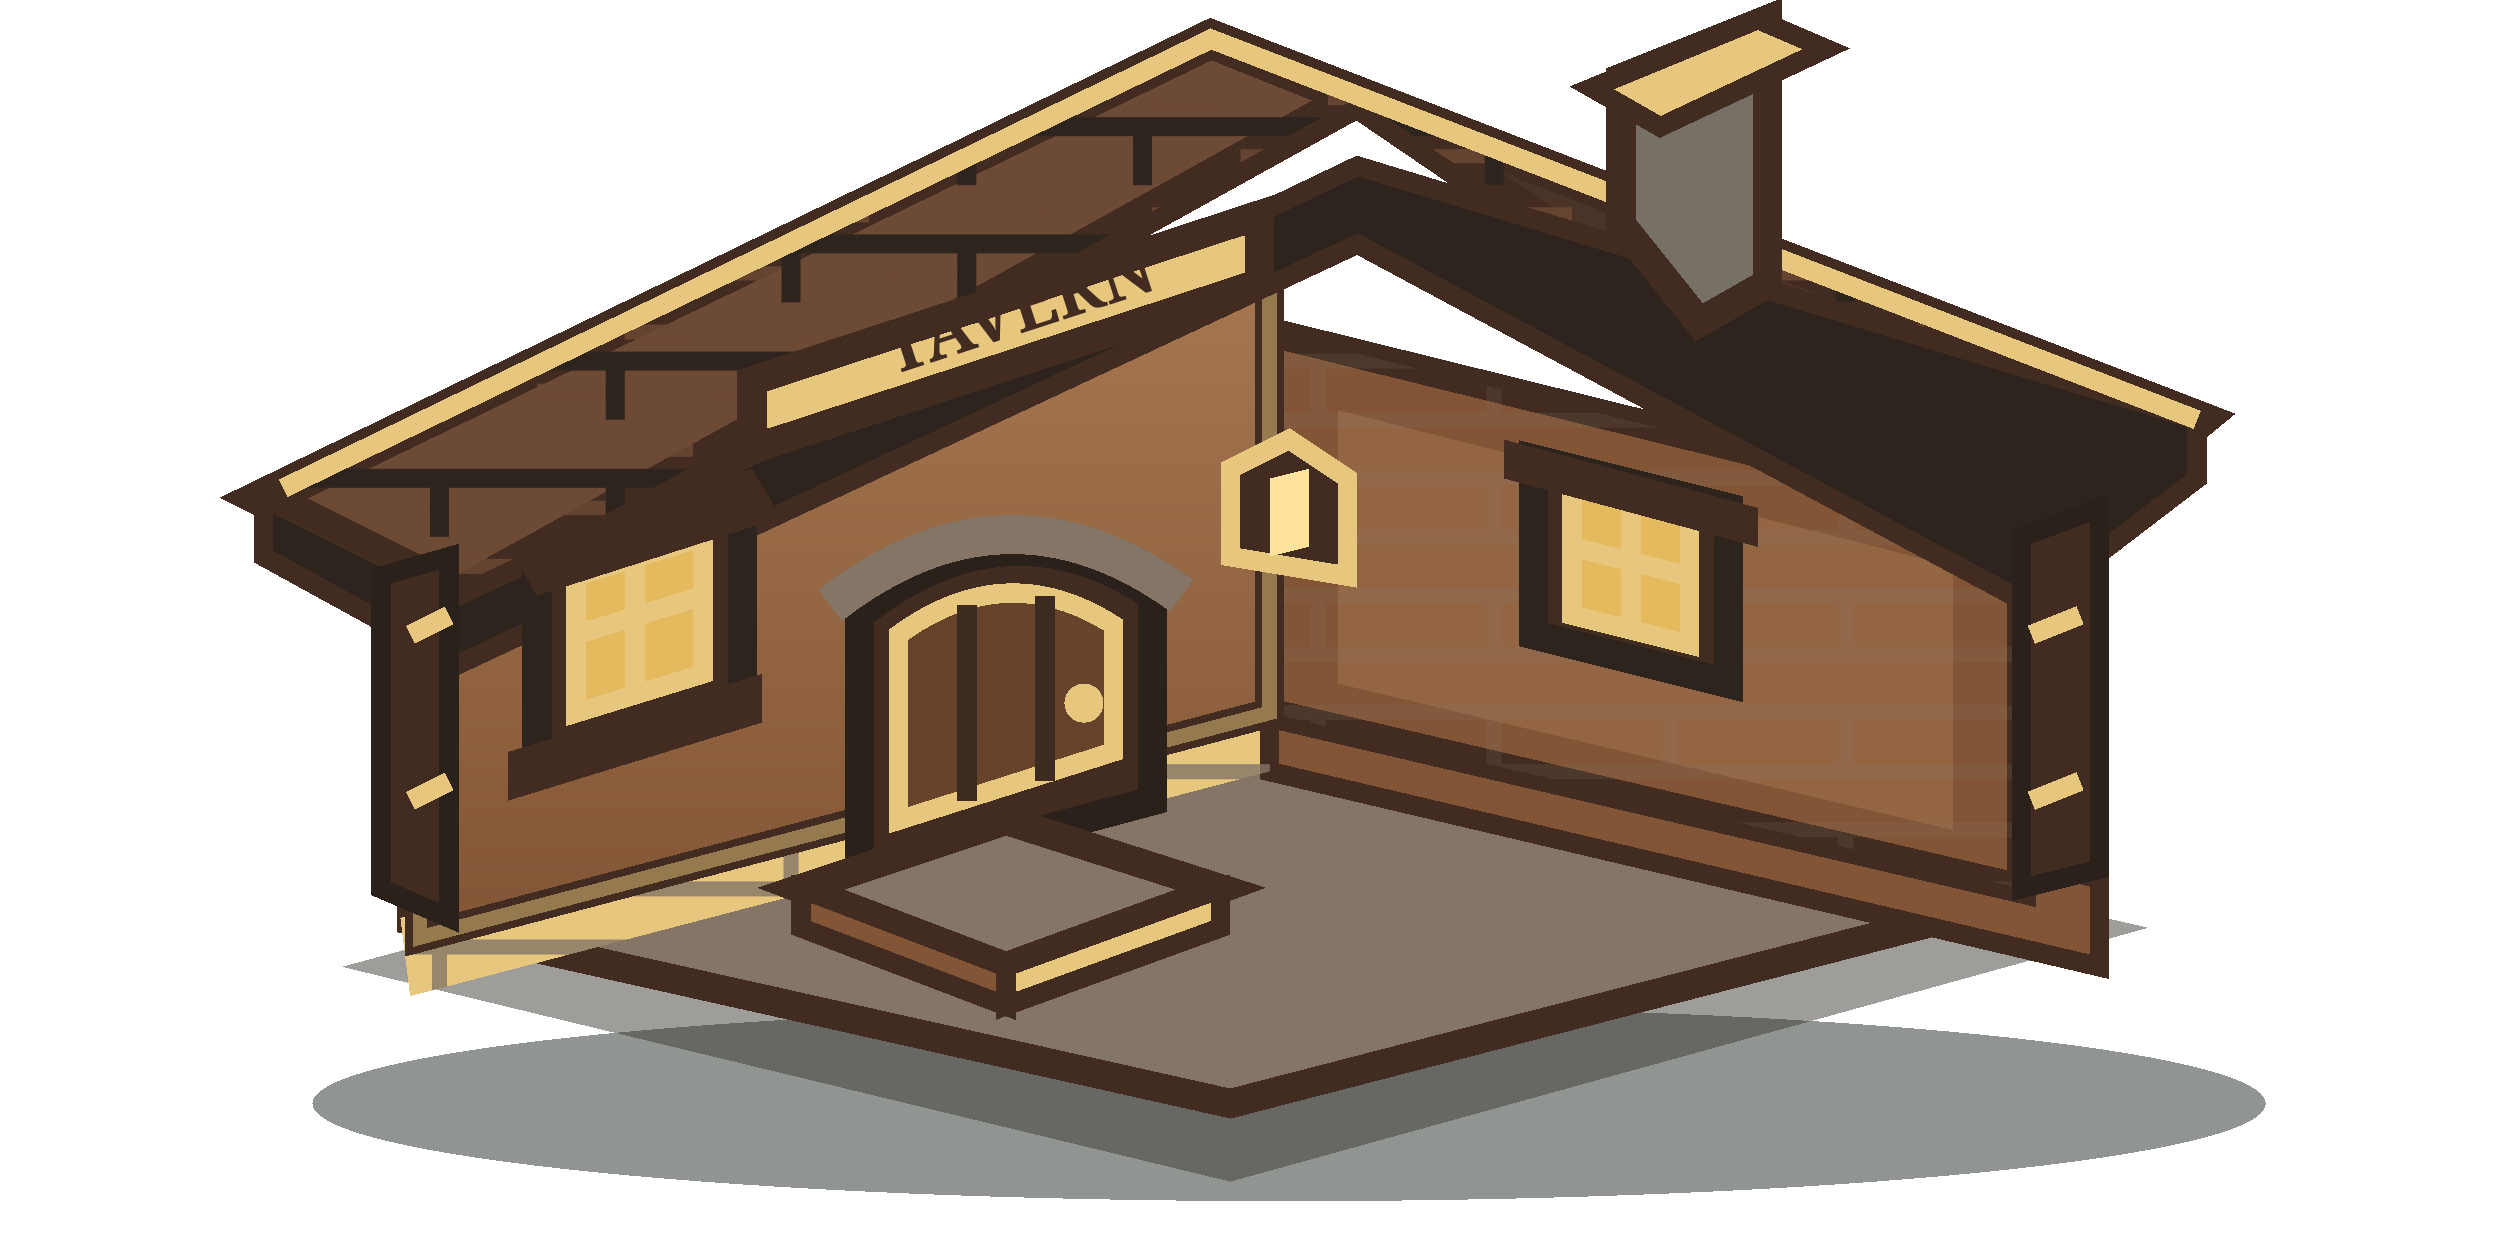
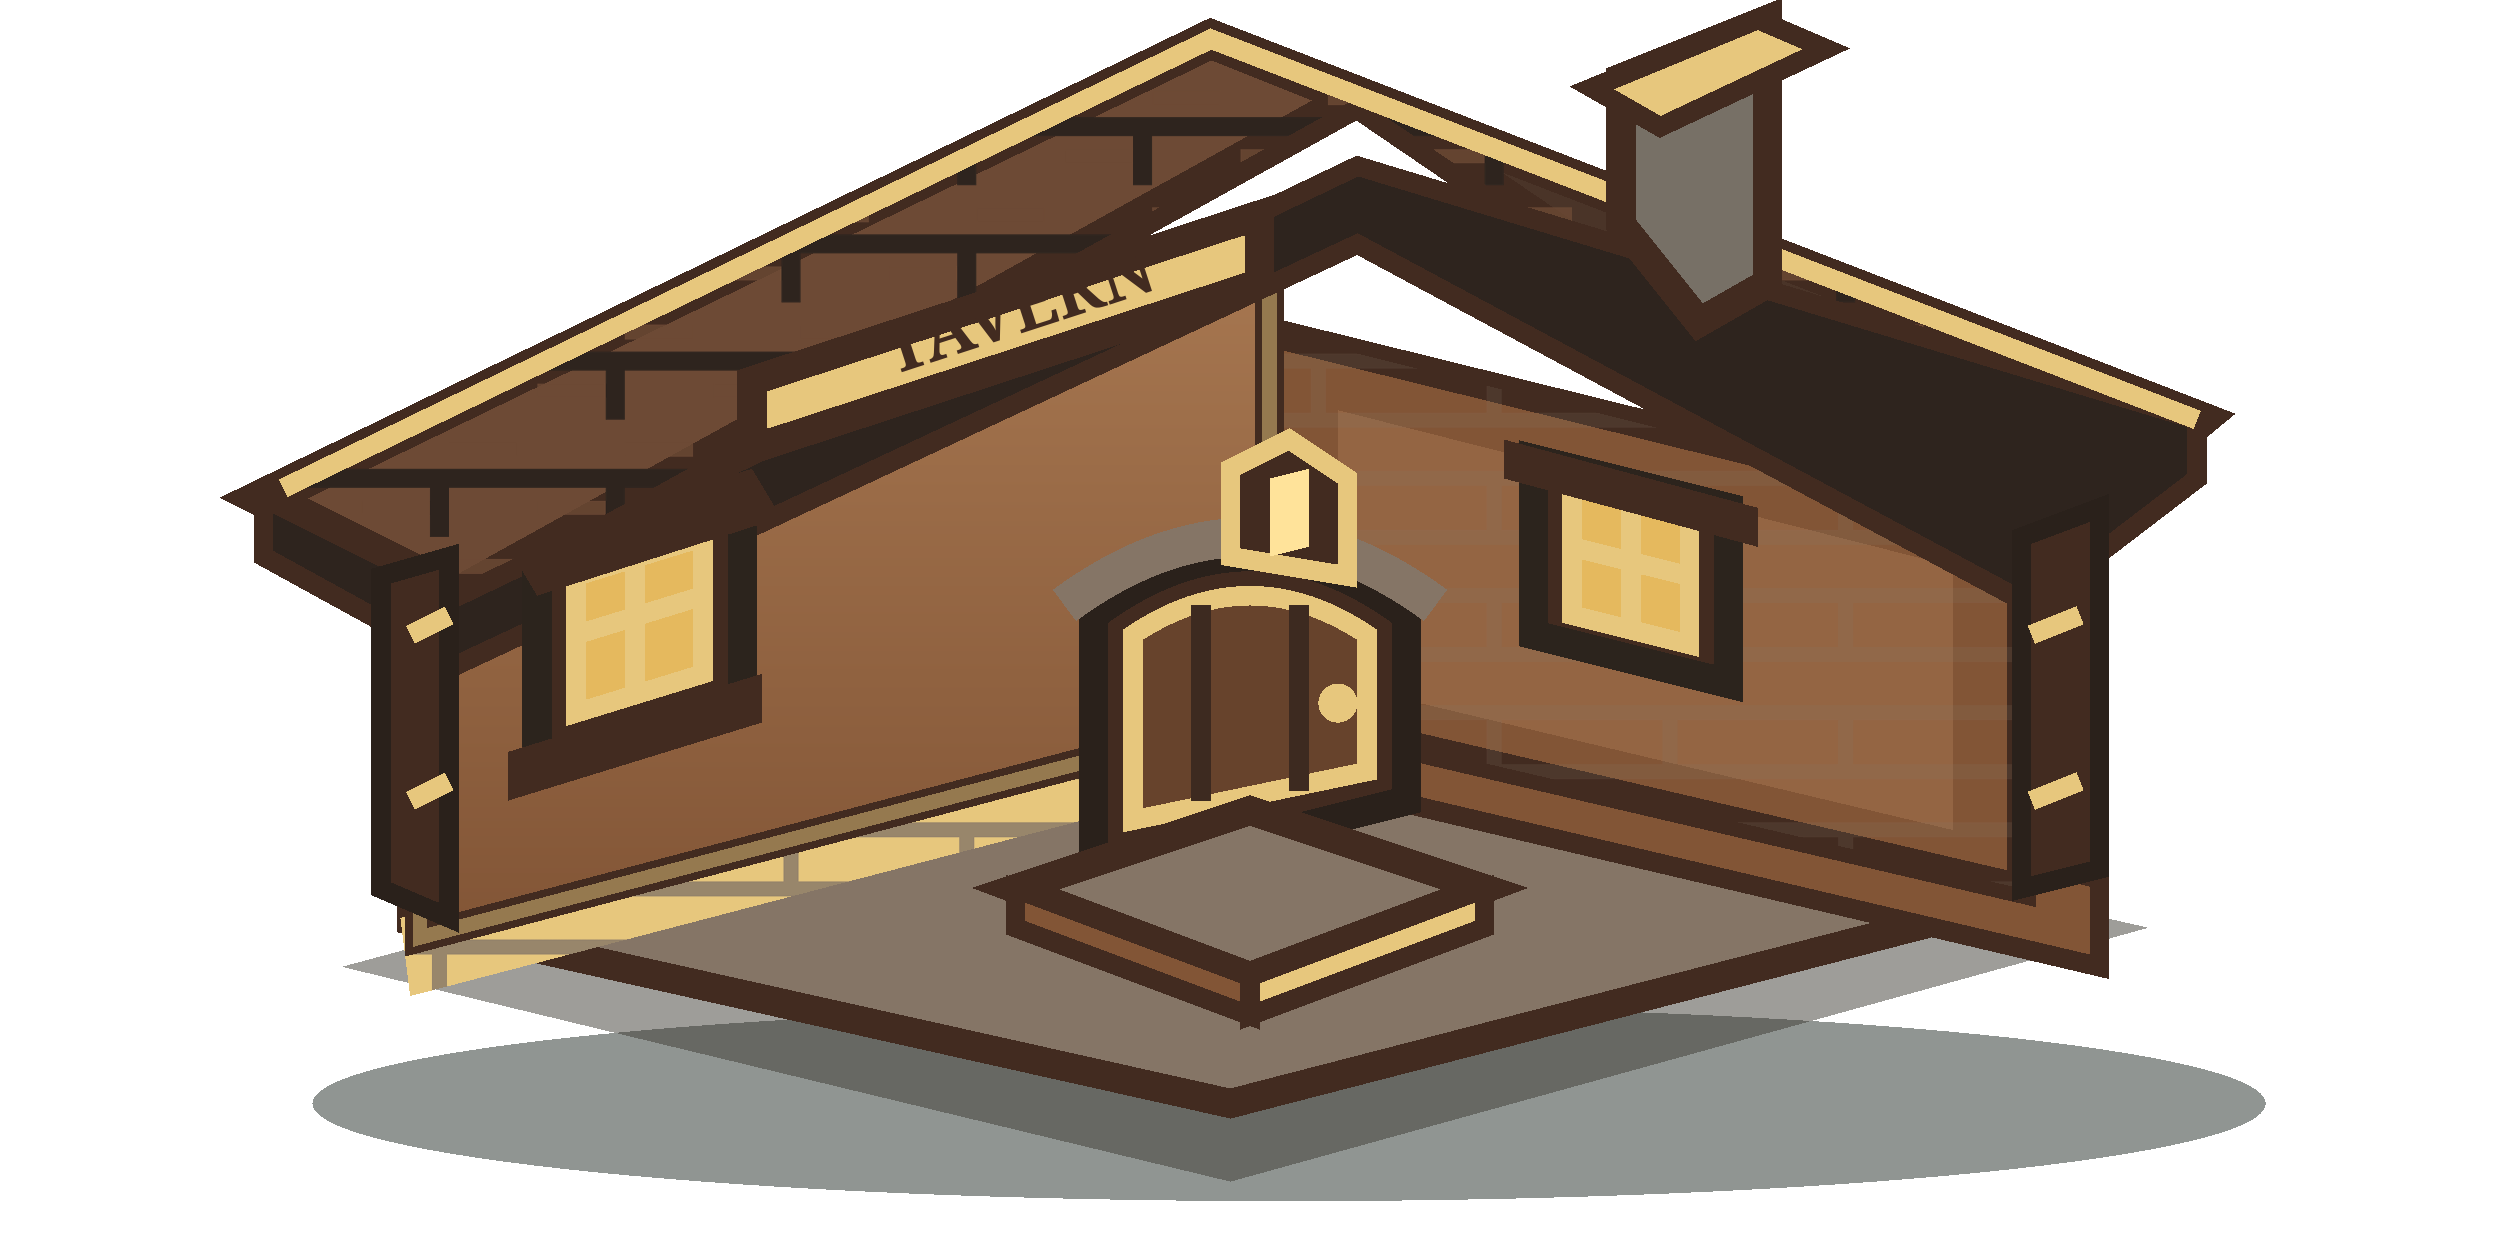
<svg xmlns="http://www.w3.org/2000/svg" viewBox="0 0 256 128" shape-rendering="crispEdges">
  <defs>
    <linearGradient id="front" x1="0" y1="0" x2="0" y2="1">
      <stop stop-color="#a87851" />
      <stop offset="1" stop-color="#825536" />
    </linearGradient>
    <pattern id="tiles" width="18" height="12" patternUnits="userSpaceOnUse">
      <path d="M0 1H18M9 1V7" stroke="#2e241e" stroke-width="2" />
      <path d="M1 4H8M10 10H17" stroke="#6d4a35" stroke-width="1.5" opacity=".8" />
    </pattern>
    <pattern id="block" width="18" height="12" patternUnits="userSpaceOnUse">
      <path d="M0 1H18M9 1V7M0 7H18" stroke="#857566" stroke-width="1.5" opacity=".8" />
    </pattern>
  </defs>
  <ellipse cx="132" cy="113" rx="100" ry="10" fill="#17221b" opacity=".48" />
  <path d="M35 99 128 74 220 95 126 121Z" fill="#3d3c33" opacity=".5" />
  <path d="M41 94 130 70 215 90 126 113Z" fill="#857566" stroke="#422b20" stroke-width="3" />
  <path d="M41 94 130 70 130 79 42 102Z" fill="#e7c77d" />
  <path d="M130 70 215 90 215 99 130 79Z" fill="#825536" stroke="#422b20" stroke-width="2" />
  <path d="M42 97 130 74 130 79 42 102Z" fill="url(#block)" />
  <path d="M130 34 207 53 207 91 130 73Z" fill="#825536" stroke="#422b20" stroke-width="3" />
  <path d="M137 42 200 58 200 85 137 70Z" fill="#a87851" opacity=".48" />
  <path d="M130 34 207 53 207 91 130 73Z" fill="url(#block)" opacity="0.22" />
  <path d="M43 53 130 24 130 73 43 96Z" fill="url(#front)" stroke="#422b20" stroke-width="3" />
  <path d="M43 53 130 24 130 73 43 96Z" fill="none" stroke="#e7c77d" stroke-width="1.5" opacity=".5" />
  <path d="M27 51 124 4 139 10 47 61Z" fill="#6d4a35" stroke="#422b20" stroke-width="4" />
  <path d="M124 4 225 43 208 57 139 10Z" fill="#4a3428" stroke="#422b20" stroke-width="4" />
  <path d="M27 51 124 4 139 10 47 61Z" fill="url(#tiles)" />
  <path d="M124 4 225 43 208 57 139 10Z" fill="url(#tiles)" />
  <path d="M27 51 47 61 139 17 225 43 225 49 208 62 139 25 47 68 27 57Z" fill="#2e241e" stroke="#422b20" stroke-width="2" />
  <path d="M29 50 124 4 225 43" fill="none" stroke="#e7c77d" stroke-width="2" />
  <path d="M166 23 166 8 181 2 181 29 174 33Z" fill="#777066" stroke="#422b20" stroke-width="3" />
  <path d="M163 9 180 2 187 5 170 13Z" fill="#e7c77d" stroke="#422b20" stroke-width="2" />
  <path d="M55 58 76 51 76 72 55 78Z" fill="#422b20" stroke="#2c241d" stroke-width="3" />
  <path d="M59 59 72 55 72 69 59 73Z" fill="#e5b95e" stroke="#e7c77d" stroke-width="2" />
  <path d="M65 57V71M59 65 72 61" stroke="#e7c77d" stroke-width="2" />
  <path d="M52 56 77 48 80 53 55 61Z" fill="#422b20" />
  <path d="M52 77 78 69 78 74 52 82Z" fill="#422b20" />
  <path d="M157 47 177 52 177 70 157 65Z" fill="#422b20" stroke="#2c241d" stroke-width="3" />
  <path d="M161 49 173 53 173 66 161 63Z" fill="#e5b95e" stroke="#e7c77d" stroke-width="2" />
  <path d="M167 51V64M161 56 173 59" stroke="#e7c77d" stroke-width="2" />
  <path d="M154 45 180 52 180 56 154 49Z" fill="#422b20" />
-   <path d="M88 79V63Q103 51 118 61V71L118 82 88 90Z" fill="#422b20" stroke="#2a211b" stroke-width="3" />
-   <path d="M92 77V65Q103 57 114 64V77L92 84Z" fill="#67432c" stroke="#e7c77d" stroke-width="2" />
-   <path d="M99 62V82M107 61V80" stroke="#3d2a20" stroke-width="2" />
-   <circle cx="111" cy="72" r="2" fill="#e7c77d" />
-   <path d="M85 62Q103 48 121 61" fill="none" stroke="#857566" stroke-width="4" />
-   <path d="M82 91 103 84 125 91 103 99Z" fill="#857566" stroke="#422b20" stroke-width="3" />
-   <path d="M82 91 103 99 103 103 82 95Z" fill="#825536" stroke="#422b20" stroke-width="2" />
-   <path d="M103 99 125 91 125 95 103 103Z" fill="#e7c77d" stroke="#422b20" stroke-width="2" />
+   <path d="M112 80V63Q128 51 144 63V82L112 90Z" fill="#422b20" stroke="#2a211b" stroke-width="3" />
+   <path d="M116 78V65Q128 57 140 65V79L116 84Z" fill="#67432c" stroke="#e7c77d" stroke-width="2" />
+   <path d="M123 62V82M133 62V81" stroke="#3d2a20" stroke-width="2" />
+   <circle cx="137" cy="72" r="2" fill="#e7c77d" />
+   <path d="M109 62Q128 48 147 62" fill="none" stroke="#857566" stroke-width="4" />
+   <path d="M104 91 128 83 152 91 128 100Z" fill="#857566" stroke="#422b20" stroke-width="3" />
+   <path d="M104 91 128 100 128 104 104 95Z" fill="#825536" stroke="#422b20" stroke-width="2" />
+   <path d="M128 100 152 91 152 95 128 104Z" fill="#e7c77d" stroke="#422b20" stroke-width="2" />
  <path d="M77 39 129 22 129 29 77 46Z" fill="#e7c77d" stroke="#422b20" stroke-width="3" />
  <path d="M84 37 121 25" stroke="#422b20" stroke-width="2" />
  <text x="105" y="34" text-anchor="middle" font-family="serif" font-size="7" font-weight="bold" fill="#422b20" transform="rotate(-18 105 34)">TAVERN</text>
  <path d="M126 57V48L132 45 138 49V59Z" fill="#422b20" stroke="#e7c77d" stroke-width="2" />
  <path d="M130 49 134 48V56L130 57Z" fill="#ffe39a" />
  <path d="M39 59 46 57 46 94 39 91ZM207 55 215 52 215 89 207 91Z" fill="#422b20" stroke="#2a211b" stroke-width="2" />
  <path d="M42 65 46 63M42 82 46 80M208 65 213 63M208 82 213 80" stroke="#e7c77d" stroke-width="2" />
</svg>
